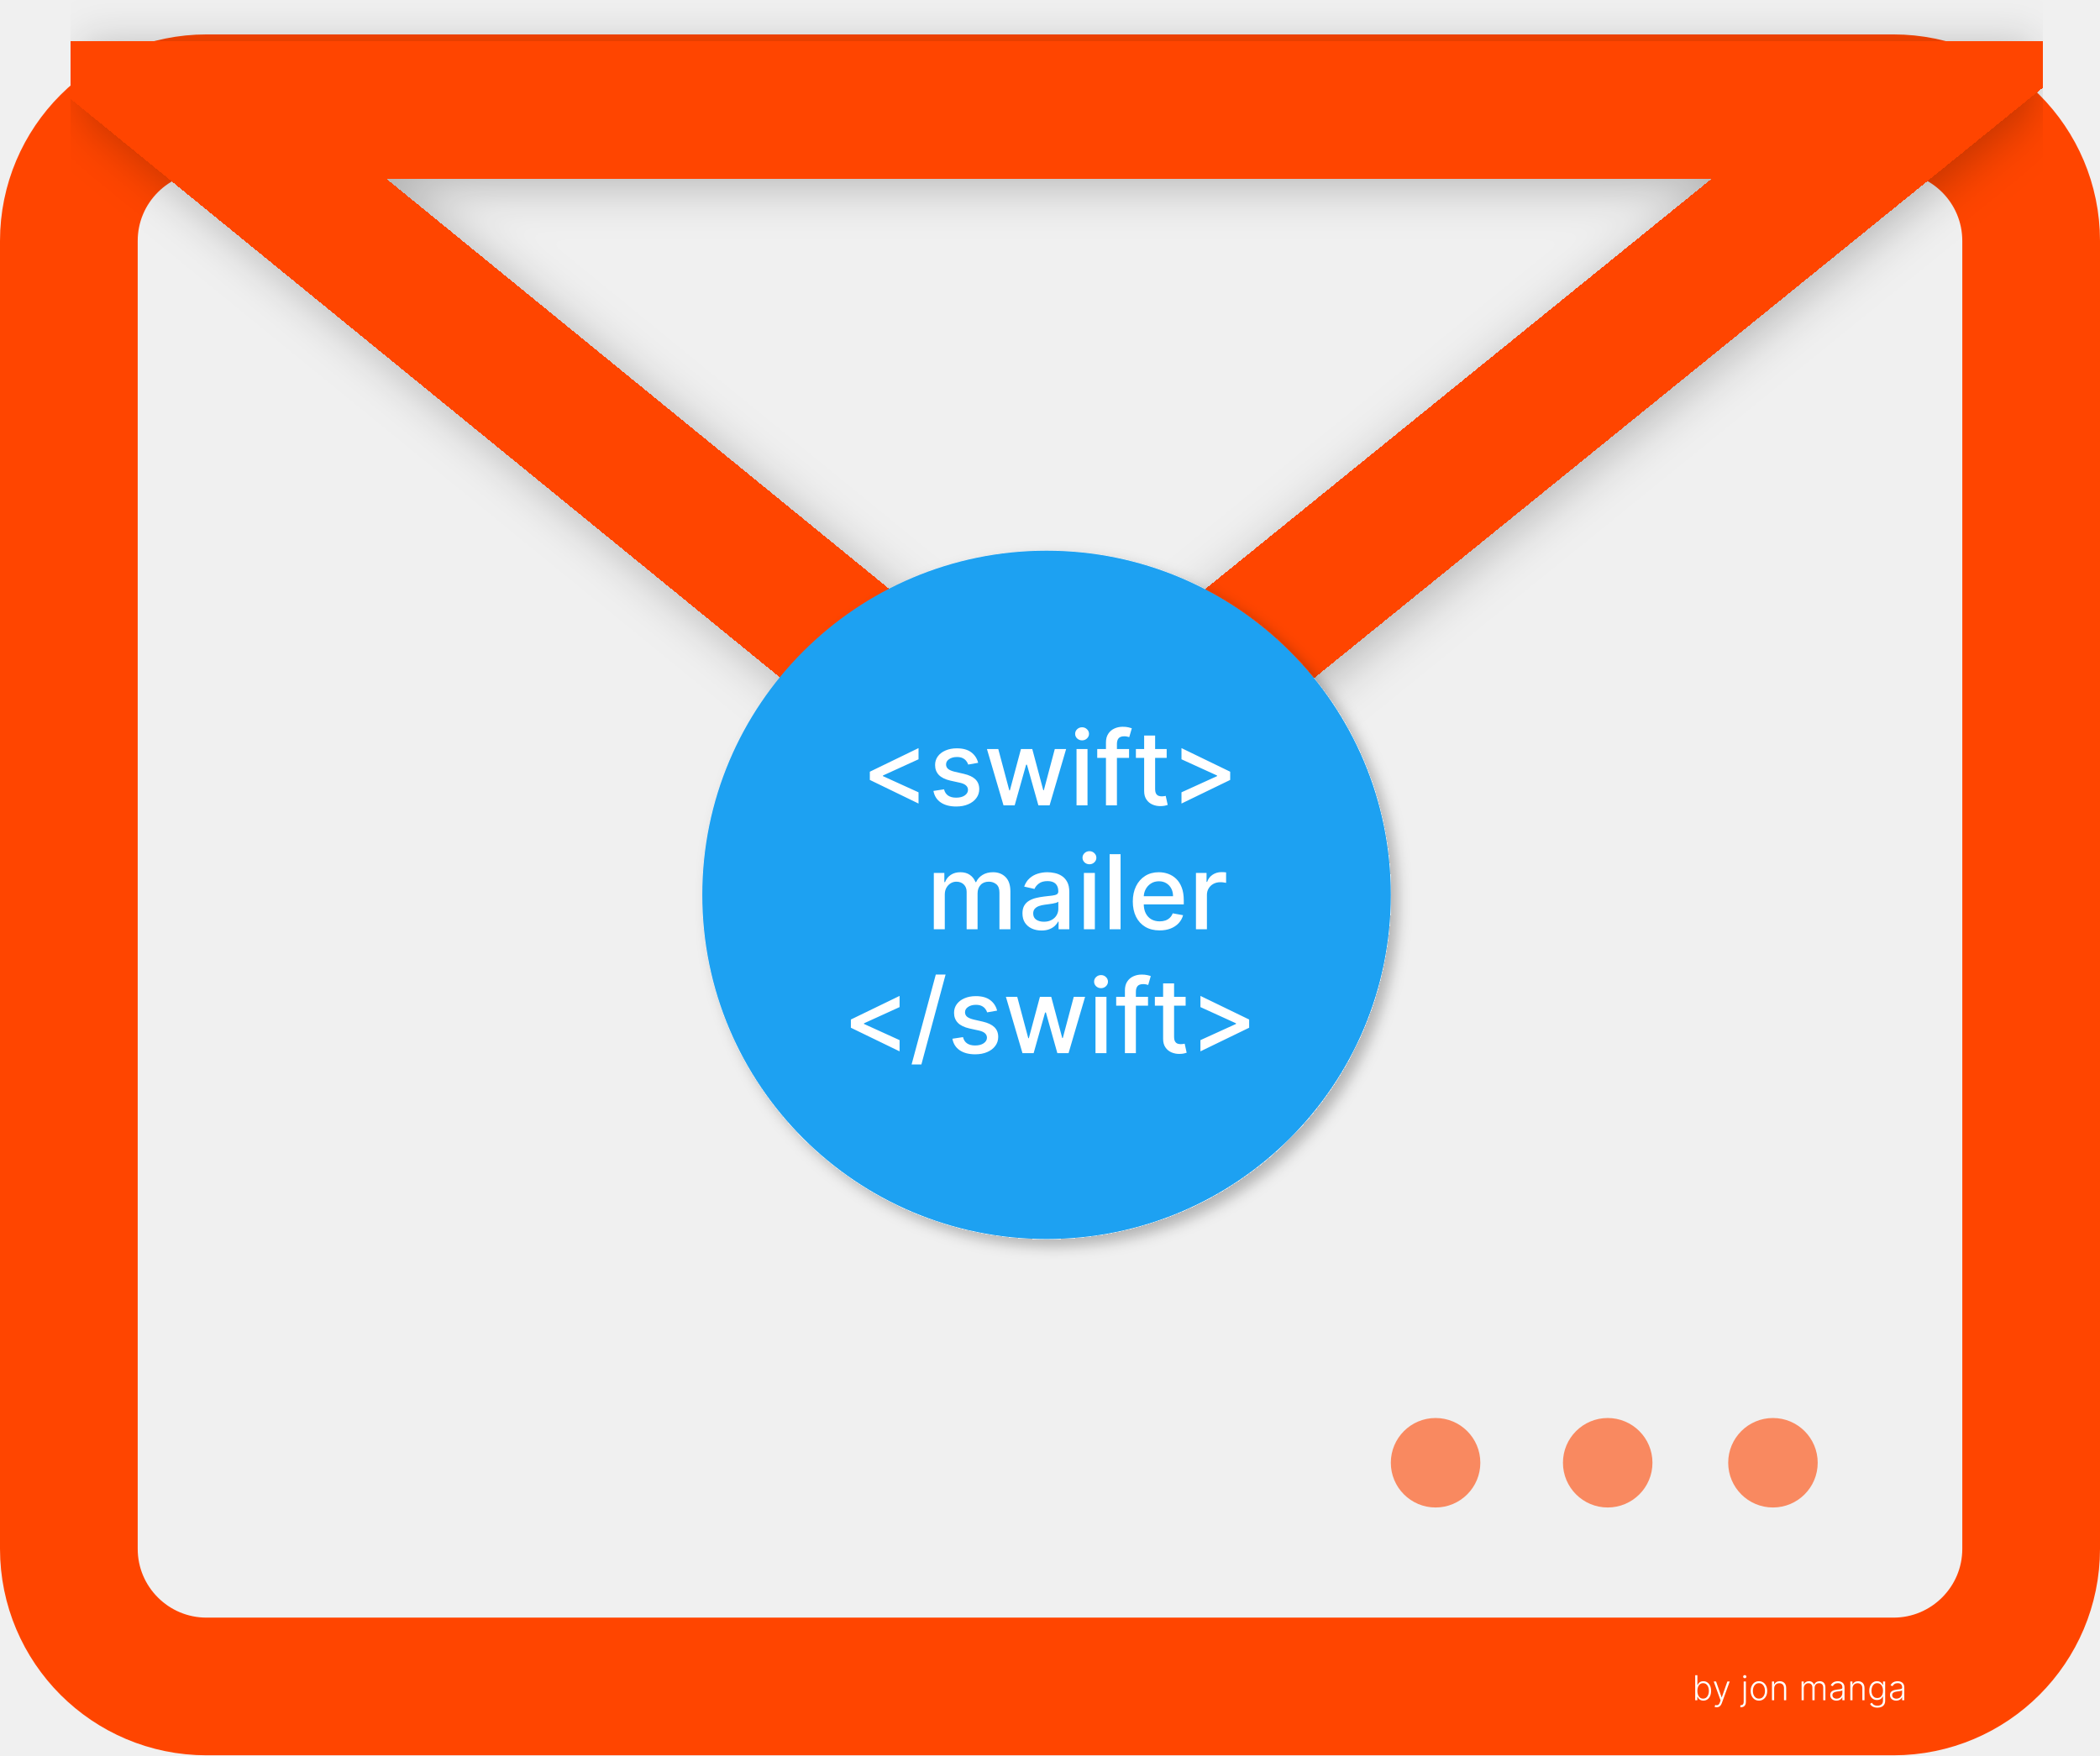
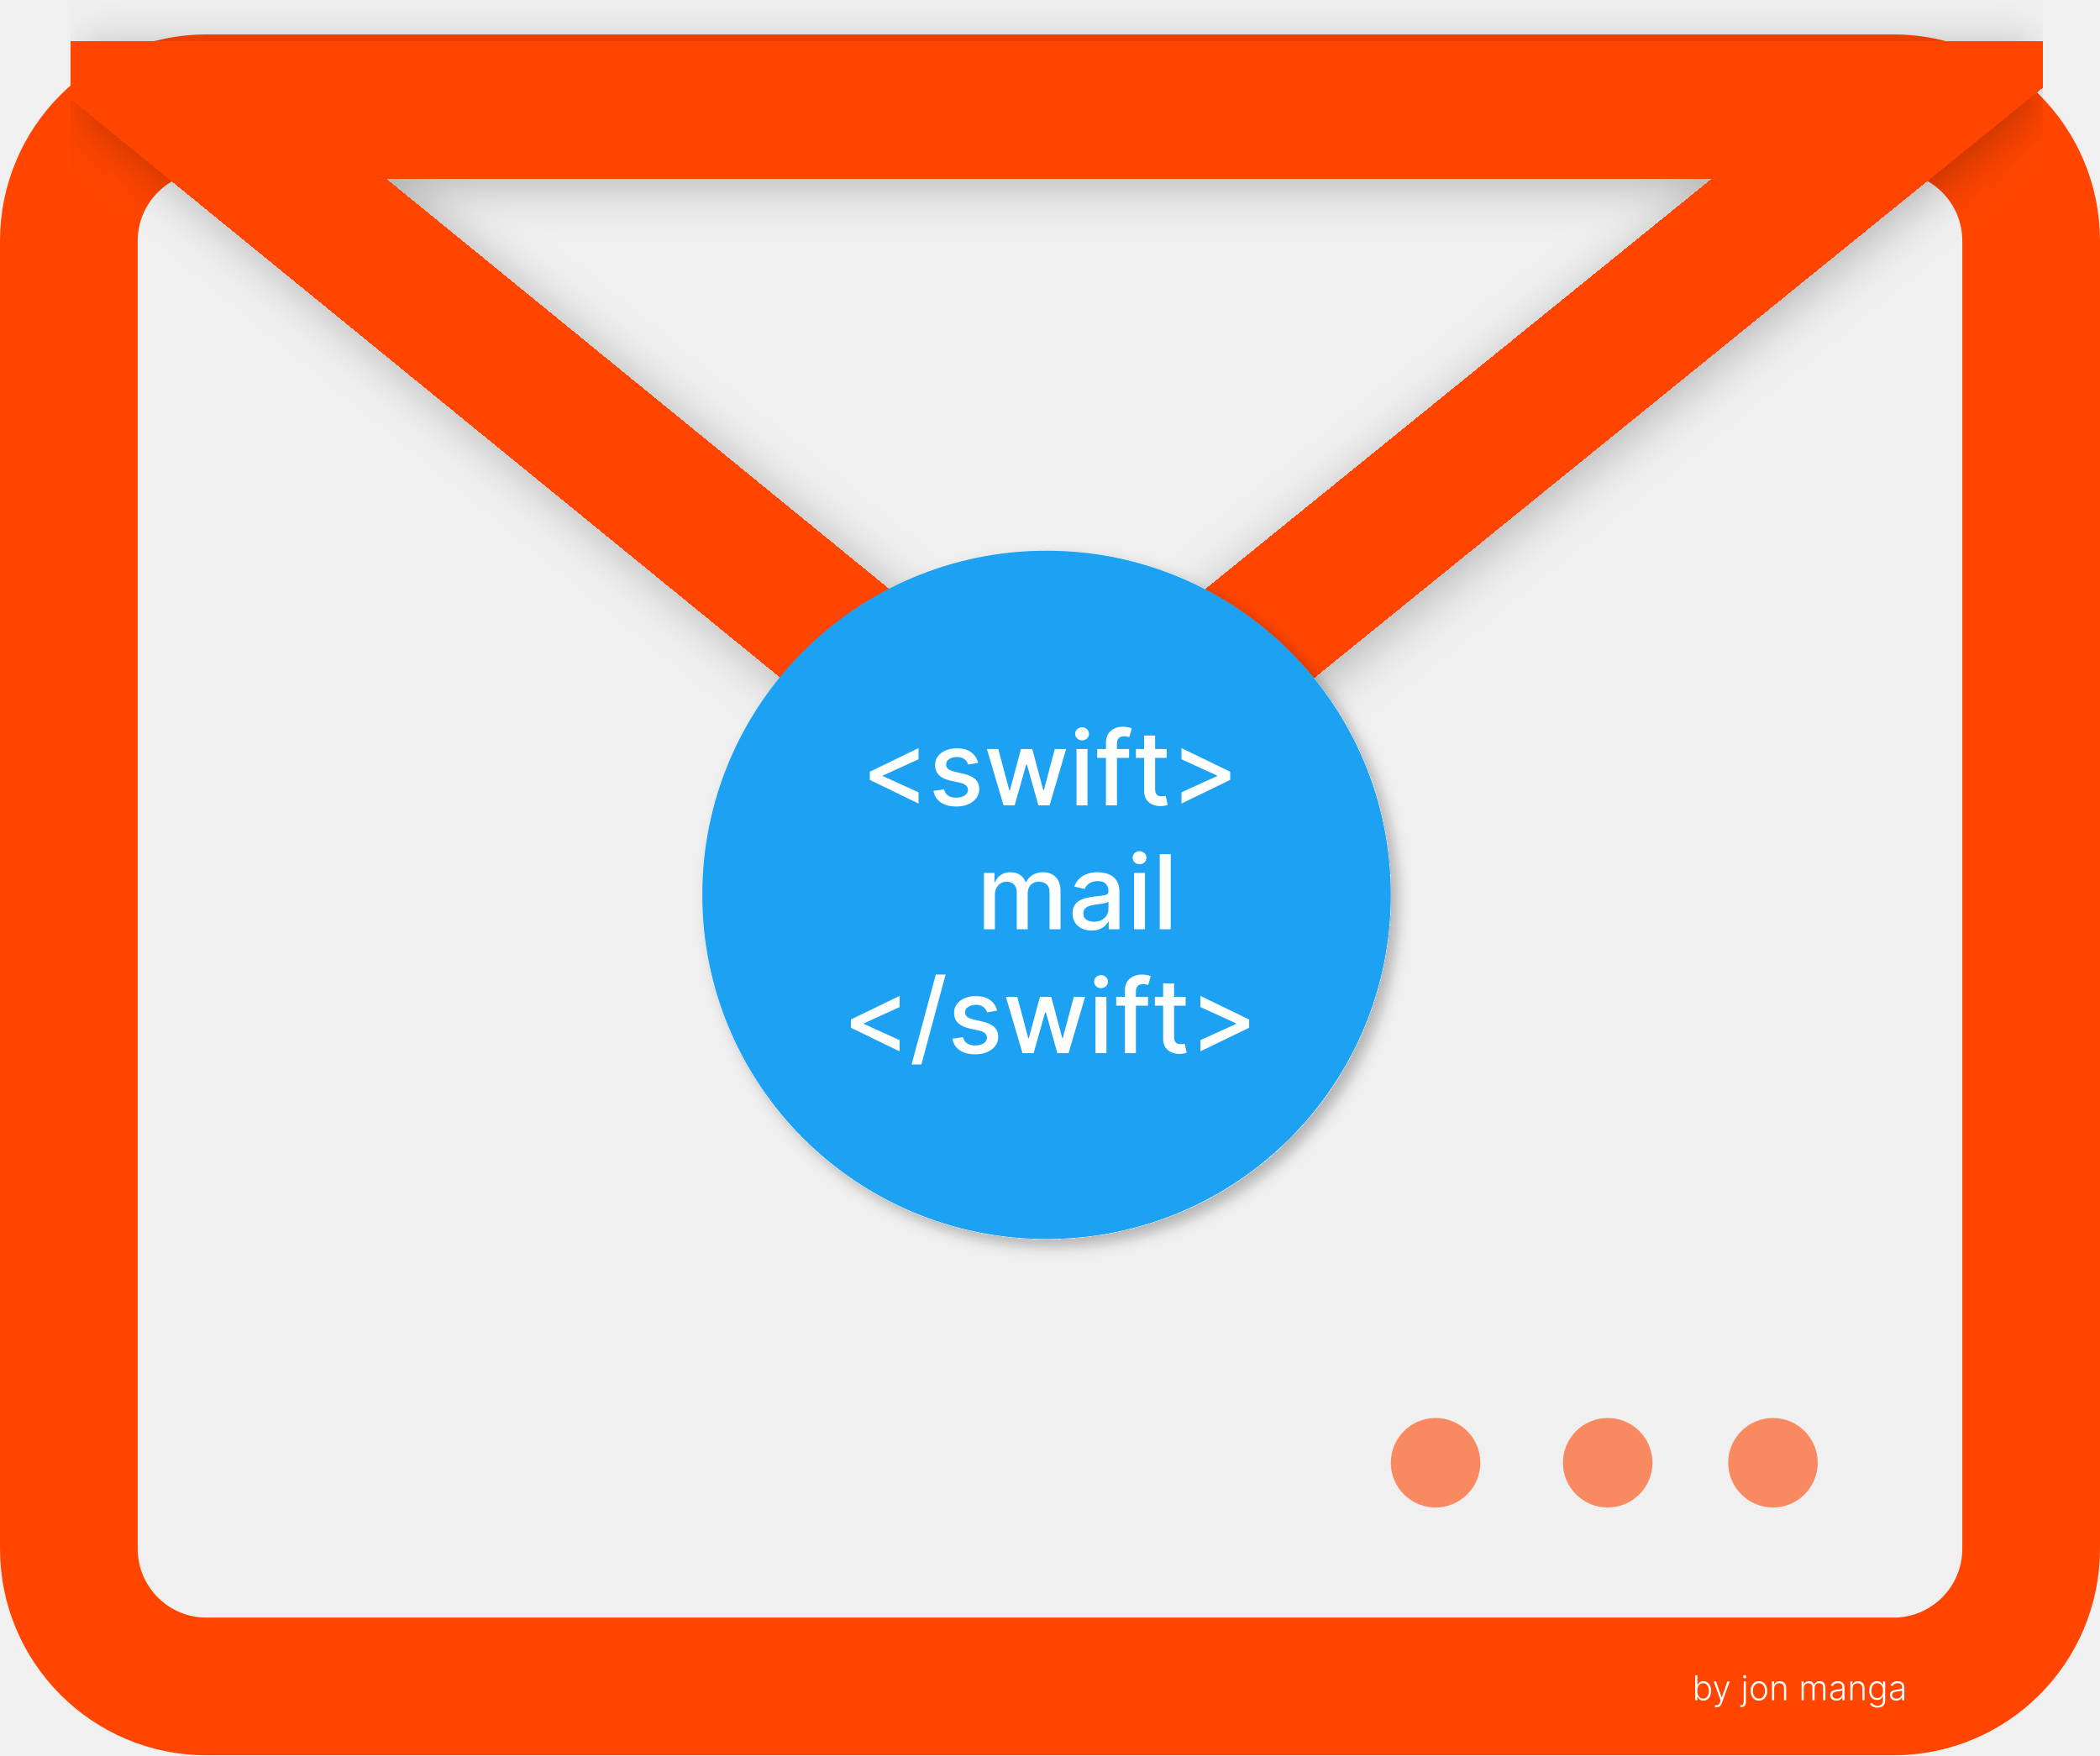
<svg xmlns="http://www.w3.org/2000/svg" width="305" height="255" viewBox="0 0 305 255" fill="none">
  <rect x="10" y="15" width="285" height="230" rx="20" stroke="#FF4500" stroke-width="20" />
  <path d="M246.209 247V243.364H246.526V244.793H246.555C246.59 244.711 246.641 244.627 246.707 244.541C246.775 244.454 246.863 244.382 246.972 244.324C247.082 244.265 247.221 244.235 247.388 244.235C247.611 244.235 247.808 244.295 247.977 244.413C248.146 244.53 248.278 244.695 248.373 244.907C248.468 245.117 248.515 245.363 248.515 245.643C248.515 245.925 248.468 246.172 248.373 246.384C248.279 246.596 248.148 246.761 247.979 246.879C247.811 246.998 247.615 247.057 247.393 247.057C247.227 247.057 247.089 247.027 246.977 246.968C246.867 246.909 246.778 246.836 246.711 246.75C246.644 246.662 246.591 246.577 246.555 246.494H246.516V247H246.209ZM246.521 245.638C246.521 245.858 246.554 246.054 246.619 246.224C246.685 246.393 246.78 246.527 246.903 246.624C247.027 246.719 247.177 246.767 247.354 246.767C247.535 246.767 247.688 246.718 247.814 246.618C247.939 246.518 248.034 246.382 248.1 246.212C248.165 246.041 248.197 245.85 248.197 245.638C248.197 245.429 248.165 245.24 248.1 245.072C248.036 244.904 247.941 244.77 247.815 244.672C247.69 244.573 247.536 244.523 247.354 244.523C247.176 244.523 247.025 244.571 246.901 244.667C246.778 244.762 246.684 244.893 246.619 245.061C246.554 245.228 246.521 245.42 246.521 245.638ZM249.332 248.023C249.269 248.023 249.21 248.017 249.156 248.005C249.102 247.993 249.058 247.98 249.026 247.966L249.112 247.687C249.219 247.72 249.315 247.732 249.399 247.723C249.483 247.714 249.558 247.676 249.623 247.609C249.688 247.543 249.746 247.441 249.797 247.304L249.896 247.027L248.893 244.273H249.236L250.046 246.583H250.07L250.88 244.273H251.223L250.069 247.431C250.02 247.563 249.96 247.672 249.889 247.76C249.818 247.849 249.736 247.914 249.642 247.957C249.55 248.001 249.447 248.023 249.332 248.023ZM253.251 244.273H253.569V247.265C253.569 247.42 253.54 247.553 253.482 247.666C253.425 247.779 253.342 247.867 253.233 247.929C253.124 247.991 252.993 248.023 252.839 248.023C252.827 248.023 252.815 248.023 252.803 248.023C252.792 248.023 252.779 248.022 252.764 248.021L252.768 247.724C252.78 247.724 252.791 247.724 252.802 247.724C252.812 247.724 252.824 247.724 252.835 247.724C252.966 247.724 253.067 247.684 253.141 247.604C253.214 247.523 253.251 247.41 253.251 247.265V244.273ZM253.407 243.804C253.343 243.804 253.288 243.782 253.24 243.738C253.194 243.693 253.171 243.639 253.171 243.577C253.171 243.514 253.194 243.461 253.24 243.417C253.288 243.372 253.343 243.349 253.407 243.349C253.472 243.349 253.528 243.372 253.574 243.417C253.621 243.461 253.645 243.514 253.645 243.577C253.645 243.639 253.621 243.693 253.574 243.738C253.528 243.782 253.472 243.804 253.407 243.804ZM255.465 247.057C255.229 247.057 255.021 246.997 254.84 246.877C254.66 246.758 254.519 246.593 254.417 246.382C254.315 246.17 254.264 245.926 254.264 245.649C254.264 245.369 254.315 245.124 254.417 244.912C254.519 244.699 254.66 244.533 254.84 244.415C255.021 244.295 255.229 244.235 255.465 244.235C255.7 244.235 255.908 244.295 256.088 244.415C256.268 244.534 256.409 244.7 256.51 244.912C256.613 245.124 256.665 245.369 256.665 245.649C256.665 245.926 256.614 246.17 256.512 246.382C256.41 246.593 256.269 246.758 256.088 246.877C255.908 246.997 255.7 247.057 255.465 247.057ZM255.465 246.767C255.654 246.767 255.814 246.717 255.946 246.615C256.077 246.513 256.177 246.377 256.244 246.208C256.313 246.039 256.347 245.852 256.347 245.649C256.347 245.445 256.313 245.258 256.244 245.088C256.177 244.917 256.077 244.781 255.946 244.678C255.814 244.575 255.654 244.523 255.465 244.523C255.276 244.523 255.116 244.575 254.983 244.678C254.852 244.781 254.752 244.917 254.683 245.088C254.616 245.258 254.582 245.445 254.582 245.649C254.582 245.852 254.616 246.039 254.683 246.208C254.752 246.377 254.852 246.513 254.983 246.615C255.115 246.717 255.275 246.767 255.465 246.767ZM257.675 245.295V247H257.359V244.273H257.666V244.701H257.694C257.758 244.561 257.858 244.449 257.993 244.365C258.129 244.28 258.297 244.237 258.497 244.237C258.68 244.237 258.841 244.276 258.98 244.353C259.119 244.428 259.228 244.54 259.305 244.688C259.383 244.836 259.422 245.018 259.422 245.233V247H259.106V245.253C259.106 245.029 259.043 244.852 258.918 244.722C258.793 244.592 258.626 244.527 258.417 244.527C258.274 244.527 258.146 244.557 258.035 244.619C257.924 244.681 257.836 244.769 257.771 244.885C257.707 245 257.675 245.137 257.675 245.295ZM261.66 247V244.273H261.968V244.692H261.996C262.05 244.551 262.141 244.44 262.268 244.36C262.396 244.278 262.549 244.237 262.728 244.237C262.916 244.237 263.07 244.282 263.191 244.37C263.313 244.458 263.404 244.579 263.464 244.733H263.487C263.549 244.581 263.649 244.461 263.788 244.372C263.927 244.282 264.097 244.237 264.295 244.237C264.549 244.237 264.749 244.317 264.896 244.477C265.042 244.636 265.116 244.868 265.116 245.173V247H264.8V245.173C264.8 244.958 264.745 244.796 264.634 244.688C264.524 244.58 264.379 244.527 264.199 244.527C263.991 244.527 263.831 244.591 263.718 244.718C263.606 244.846 263.55 245.008 263.55 245.205V247H263.226V245.145C263.226 244.96 263.175 244.811 263.072 244.697C262.969 244.583 262.824 244.527 262.637 244.527C262.512 244.527 262.398 244.557 262.298 244.619C262.198 244.681 262.12 244.766 262.062 244.876C262.005 244.985 261.976 245.111 261.976 245.253V247H261.66ZM266.714 247.062C266.55 247.062 266.399 247.03 266.263 246.966C266.127 246.901 266.019 246.808 265.938 246.686C265.858 246.563 265.817 246.413 265.817 246.238C265.817 246.103 265.843 245.99 265.894 245.897C265.945 245.805 266.017 245.729 266.11 245.67C266.204 245.611 266.315 245.564 266.442 245.53C266.57 245.496 266.711 245.469 266.865 245.45C267.018 245.431 267.147 245.414 267.252 245.4C267.359 245.386 267.44 245.364 267.495 245.333C267.551 245.302 267.579 245.252 267.579 245.184V245.12C267.579 244.934 267.523 244.788 267.412 244.681C267.302 244.573 267.143 244.52 266.936 244.52C266.74 244.52 266.579 244.563 266.455 244.649C266.332 244.736 266.245 244.837 266.196 244.955L265.896 244.846C265.957 244.697 266.042 244.578 266.151 244.489C266.26 244.399 266.382 244.335 266.517 244.296C266.652 244.256 266.789 244.235 266.927 244.235C267.031 244.235 267.14 244.249 267.252 244.276C267.366 244.304 267.471 244.351 267.568 244.418C267.665 244.485 267.744 244.578 267.804 244.697C267.865 244.815 267.895 244.966 267.895 245.148V247H267.579V246.569H267.559C267.521 246.649 267.465 246.727 267.391 246.803C267.316 246.879 267.223 246.941 267.11 246.989C266.998 247.038 266.866 247.062 266.714 247.062ZM266.757 246.773C266.925 246.773 267.07 246.735 267.194 246.661C267.317 246.586 267.411 246.487 267.478 246.364C267.545 246.24 267.579 246.103 267.579 245.954V245.56C267.555 245.583 267.516 245.603 267.46 245.62C267.405 245.638 267.342 245.654 267.27 245.668C267.199 245.681 267.128 245.693 267.057 245.702C266.986 245.712 266.922 245.72 266.865 245.727C266.711 245.746 266.58 245.775 266.471 245.816C266.362 245.856 266.279 245.912 266.221 245.983C266.163 246.052 266.134 246.142 266.134 246.252C266.134 246.418 266.193 246.547 266.311 246.638C266.429 246.728 266.578 246.773 266.757 246.773ZM269.052 245.295V247H268.736V244.273H269.043V244.701H269.071C269.135 244.561 269.235 244.449 269.369 244.365C269.506 244.28 269.674 244.237 269.874 244.237C270.057 244.237 270.218 244.276 270.357 244.353C270.496 244.428 270.605 244.54 270.682 244.688C270.76 244.836 270.799 245.018 270.799 245.233V247H270.483V245.253C270.483 245.029 270.42 244.852 270.295 244.722C270.17 244.592 270.003 244.527 269.794 244.527C269.651 244.527 269.523 244.557 269.412 244.619C269.301 244.681 269.213 244.769 269.148 244.885C269.084 245 269.052 245.137 269.052 245.295ZM272.672 248.08C272.486 248.08 272.323 248.055 272.183 248.007C272.044 247.959 271.926 247.894 271.83 247.811C271.734 247.729 271.66 247.636 271.606 247.533L271.866 247.362C271.905 247.431 271.957 247.498 272.022 247.565C272.088 247.631 272.174 247.686 272.279 247.73C272.386 247.774 272.517 247.795 272.672 247.795C272.913 247.795 273.108 247.735 273.256 247.614C273.405 247.494 273.479 247.306 273.479 247.051V246.437H273.451C273.414 246.52 273.362 246.603 273.293 246.686C273.224 246.767 273.134 246.835 273.023 246.89C272.913 246.944 272.776 246.972 272.613 246.972C272.395 246.972 272.202 246.918 272.032 246.81C271.864 246.702 271.732 246.548 271.635 246.348C271.539 246.147 271.491 245.907 271.491 245.629C271.491 245.353 271.538 245.111 271.631 244.901C271.726 244.692 271.858 244.528 272.027 244.411C272.196 244.294 272.393 244.235 272.618 244.235C272.785 244.235 272.924 244.265 273.034 244.324C273.144 244.382 273.232 244.454 273.298 244.541C273.366 244.627 273.419 244.711 273.456 244.793H273.488V244.273H273.797V247.071C273.797 247.302 273.748 247.492 273.65 247.641C273.552 247.79 273.418 247.9 273.249 247.971C273.079 248.043 272.887 248.08 272.672 248.08ZM272.65 246.682C272.825 246.682 272.975 246.64 273.1 246.556C273.224 246.471 273.319 246.349 273.385 246.19C273.452 246.032 273.485 245.843 273.485 245.624C273.485 245.411 273.452 245.222 273.387 245.058C273.322 244.892 273.227 244.762 273.103 244.667C272.98 244.571 272.829 244.523 272.65 244.523C272.468 244.523 272.314 244.572 272.189 244.67C272.063 244.769 271.968 244.901 271.905 245.068C271.841 245.234 271.809 245.419 271.809 245.624C271.809 245.832 271.841 246.016 271.906 246.176C271.971 246.335 272.067 246.459 272.192 246.549C272.318 246.638 272.47 246.682 272.65 246.682ZM275.396 247.062C275.231 247.062 275.081 247.03 274.945 246.966C274.809 246.901 274.7 246.808 274.62 246.686C274.539 246.563 274.499 246.413 274.499 246.238C274.499 246.103 274.525 245.99 274.575 245.897C274.626 245.805 274.699 245.729 274.792 245.67C274.886 245.611 274.996 245.564 275.124 245.53C275.252 245.496 275.393 245.469 275.547 245.45C275.699 245.431 275.828 245.414 275.934 245.4C276.04 245.386 276.121 245.364 276.177 245.333C276.233 245.302 276.26 245.252 276.26 245.184V245.12C276.26 244.934 276.205 244.788 276.094 244.681C275.983 244.573 275.825 244.52 275.618 244.52C275.421 244.52 275.261 244.563 275.137 244.649C275.013 244.736 274.927 244.837 274.877 244.955L274.577 244.846C274.639 244.697 274.724 244.578 274.833 244.489C274.942 244.399 275.064 244.335 275.199 244.296C275.334 244.256 275.47 244.235 275.609 244.235C275.713 244.235 275.821 244.249 275.934 244.276C276.047 244.304 276.153 244.351 276.25 244.418C276.347 244.485 276.426 244.578 276.486 244.697C276.546 244.815 276.577 244.966 276.577 245.148V247H276.26V246.569H276.241C276.203 246.649 276.147 246.727 276.072 246.803C275.998 246.879 275.904 246.941 275.792 246.989C275.679 247.038 275.547 247.062 275.396 247.062ZM275.438 246.773C275.606 246.773 275.752 246.735 275.875 246.661C275.998 246.586 276.093 246.487 276.159 246.364C276.227 246.24 276.26 246.103 276.26 245.954V245.56C276.237 245.583 276.197 245.603 276.142 245.62C276.087 245.638 276.024 245.654 275.952 245.668C275.881 245.681 275.809 245.693 275.738 245.702C275.667 245.712 275.604 245.72 275.547 245.727C275.393 245.746 275.261 245.775 275.153 245.816C275.044 245.856 274.96 245.912 274.902 245.983C274.844 246.052 274.815 246.142 274.815 246.252C274.815 246.418 274.874 246.547 274.993 246.638C275.111 246.728 275.26 246.773 275.438 246.773Z" fill="white" />
  <g filter="url(#filter0_d_1_23)">
    <path d="M276.779 16L152.021 117.111L28.078 16H276.779ZM151.389 117.623C151.39 117.622 151.391 117.622 151.392 117.621L151.389 117.623Z" stroke="#FF4500" stroke-width="20" shape-rendering="crispEdges" />
  </g>
  <g filter="url(#filter1_d_1_23)">
    <circle cx="152" cy="130" r="50" fill="#1DA1F2" />
  </g>
-   <path d="M126.333 113.303V112.11L133.406 108.68V110.304L128.186 112.685L128.234 112.589V112.819L128.186 112.728L133.406 115.104V116.734L126.333 113.303ZM142.065 110.816L140.621 111.071C140.561 110.887 140.465 110.711 140.334 110.544C140.206 110.377 140.032 110.24 139.812 110.134C139.592 110.027 139.316 109.974 138.986 109.974C138.535 109.974 138.159 110.075 137.857 110.278C137.555 110.477 137.404 110.734 137.404 111.05C137.404 111.324 137.505 111.544 137.708 111.711C137.91 111.877 138.237 112.014 138.688 112.121L139.988 112.419C140.74 112.593 141.301 112.861 141.671 113.223C142.04 113.586 142.225 114.056 142.225 114.635C142.225 115.125 142.083 115.562 141.799 115.945C141.518 116.325 141.126 116.624 140.621 116.84C140.121 117.057 139.54 117.165 138.88 117.165C137.963 117.165 137.216 116.97 136.637 116.579C136.058 116.185 135.703 115.626 135.572 114.901L137.111 114.667C137.207 115.068 137.404 115.372 137.702 115.578C138.001 115.78 138.39 115.881 138.869 115.881C139.391 115.881 139.808 115.773 140.121 115.556C140.433 115.336 140.589 115.068 140.589 114.752C140.589 114.496 140.494 114.282 140.302 114.108C140.114 113.934 139.824 113.802 139.434 113.713L138.049 113.41C137.285 113.236 136.721 112.959 136.355 112.579C135.993 112.199 135.811 111.718 135.811 111.135C135.811 110.652 135.946 110.23 136.216 109.868C136.486 109.505 136.859 109.223 137.335 109.021C137.811 108.815 138.356 108.712 138.97 108.712C139.854 108.712 140.55 108.903 141.058 109.287C141.566 109.667 141.902 110.176 142.065 110.816ZM145.75 117L143.342 108.818H144.988L146.591 114.827H146.671L148.28 108.818H149.926L151.524 114.8H151.604L153.196 108.818H154.842L152.44 117H150.815L149.153 111.093H149.031L147.369 117H145.75ZM156.354 117V108.818H157.947V117H156.354ZM157.158 107.556C156.881 107.556 156.643 107.463 156.444 107.279C156.249 107.091 156.151 106.867 156.151 106.608C156.151 106.345 156.249 106.121 156.444 105.936C156.643 105.748 156.881 105.654 157.158 105.654C157.435 105.654 157.671 105.748 157.867 105.936C158.066 106.121 158.165 106.345 158.165 106.608C158.165 106.867 158.066 107.091 157.867 107.279C157.671 107.463 157.435 107.556 157.158 107.556ZM163.983 108.818V110.097H159.359V108.818H163.983ZM160.627 117V107.87C160.627 107.359 160.739 106.934 160.963 106.597C161.187 106.256 161.483 106.002 161.852 105.835C162.222 105.665 162.623 105.58 163.056 105.58C163.376 105.58 163.649 105.606 163.877 105.659C164.104 105.709 164.272 105.755 164.383 105.798L164.01 107.087C163.935 107.066 163.839 107.041 163.722 107.012C163.605 106.98 163.463 106.964 163.296 106.964C162.909 106.964 162.632 107.06 162.465 107.252C162.302 107.444 162.22 107.721 162.22 108.083V117H160.627ZM169.446 108.818V110.097H164.976V108.818H169.446ZM166.175 106.858H167.768V114.598C167.768 114.907 167.814 115.139 167.906 115.295C167.998 115.448 168.117 115.553 168.263 115.61C168.412 115.663 168.574 115.69 168.748 115.69C168.876 115.69 168.987 115.681 169.083 115.663C169.179 115.645 169.254 115.631 169.307 115.62L169.595 116.936C169.502 116.972 169.371 117.007 169.201 117.043C169.03 117.082 168.817 117.103 168.561 117.107C168.142 117.114 167.752 117.039 167.389 116.883C167.027 116.727 166.734 116.485 166.511 116.158C166.287 115.832 166.175 115.422 166.175 114.928V106.858ZM178.67 113.303L171.596 116.734V115.104L176.816 112.728L176.763 112.819V112.589L176.816 112.685L171.596 110.304V108.68L178.67 112.11V113.303ZM135.626 135V126.818H137.155V128.15H137.256C137.427 127.699 137.706 127.347 138.093 127.095C138.48 126.839 138.943 126.712 139.483 126.712C140.03 126.712 140.488 126.839 140.857 127.095C141.23 127.351 141.505 127.702 141.683 128.15H141.768C141.963 127.713 142.274 127.365 142.7 127.106C143.126 126.843 143.634 126.712 144.224 126.712C144.966 126.712 145.571 126.944 146.04 127.409C146.512 127.875 146.748 128.576 146.748 129.513V135H145.156V129.663C145.156 129.109 145.005 128.707 144.703 128.459C144.401 128.21 144.041 128.086 143.622 128.086C143.103 128.086 142.7 128.246 142.413 128.565C142.125 128.881 141.981 129.288 141.981 129.785V135H140.394V129.561C140.394 129.118 140.255 128.761 139.978 128.491C139.701 128.221 139.341 128.086 138.897 128.086C138.595 128.086 138.316 128.166 138.061 128.326C137.809 128.482 137.604 128.7 137.448 128.981C137.295 129.261 137.219 129.586 137.219 129.956V135H135.626ZM151.264 135.181C150.746 135.181 150.277 135.085 149.858 134.893C149.439 134.698 149.107 134.416 148.862 134.047C148.62 133.677 148.5 133.224 148.5 132.688C148.5 132.227 148.588 131.847 148.766 131.548C148.944 131.25 149.183 131.014 149.485 130.84C149.787 130.666 150.124 130.534 150.497 130.446C150.87 130.357 151.25 130.289 151.637 130.243C152.127 130.186 152.525 130.14 152.83 130.105C153.136 130.066 153.358 130.004 153.496 129.918C153.635 129.833 153.704 129.695 153.704 129.503V129.466C153.704 129 153.572 128.64 153.31 128.384C153.05 128.129 152.663 128.001 152.148 128.001C151.612 128.001 151.19 128.12 150.881 128.358C150.575 128.592 150.364 128.853 150.247 129.141L148.75 128.8C148.928 128.303 149.187 127.901 149.528 127.596C149.872 127.287 150.268 127.063 150.716 126.925C151.163 126.783 151.634 126.712 152.127 126.712C152.454 126.712 152.8 126.751 153.166 126.829C153.535 126.903 153.88 127.042 154.199 127.244C154.522 127.447 154.787 127.736 154.993 128.113C155.199 128.485 155.302 128.97 155.302 129.567V135H153.746V133.881H153.683C153.58 134.087 153.425 134.29 153.219 134.489C153.013 134.687 152.749 134.853 152.425 134.984C152.102 135.115 151.715 135.181 151.264 135.181ZM151.61 133.903C152.051 133.903 152.427 133.816 152.74 133.642C153.056 133.468 153.295 133.24 153.459 132.96C153.626 132.676 153.709 132.372 153.709 132.049V130.994C153.652 131.051 153.542 131.104 153.379 131.154C153.219 131.2 153.036 131.241 152.83 131.277C152.624 131.309 152.424 131.339 152.228 131.367C152.033 131.392 151.87 131.413 151.738 131.431C151.429 131.47 151.147 131.536 150.891 131.628C150.639 131.721 150.437 131.854 150.284 132.028C150.135 132.198 150.06 132.425 150.06 132.71C150.06 133.104 150.206 133.402 150.497 133.604C150.788 133.803 151.159 133.903 151.61 133.903ZM157.423 135V126.818H159.016V135H157.423ZM158.228 125.556C157.951 125.556 157.713 125.463 157.514 125.279C157.318 125.091 157.221 124.867 157.221 124.608C157.221 124.345 157.318 124.121 157.514 123.936C157.713 123.748 157.951 123.654 158.228 123.654C158.505 123.654 158.741 123.748 158.936 123.936C159.135 124.121 159.234 124.345 159.234 124.608C159.234 124.867 159.135 125.091 158.936 125.279C158.741 125.463 158.505 125.556 158.228 125.556ZM162.751 124.091V135H161.159V124.091H162.751ZM168.42 135.165C167.614 135.165 166.92 134.993 166.337 134.648C165.759 134.3 165.311 133.812 164.995 133.184C164.683 132.551 164.526 131.811 164.526 130.962C164.526 130.124 164.683 129.386 164.995 128.746C165.311 128.107 165.752 127.608 166.316 127.25C166.884 126.891 167.548 126.712 168.308 126.712C168.77 126.712 169.217 126.788 169.651 126.941C170.084 127.093 170.473 127.333 170.817 127.66C171.162 127.987 171.433 128.411 171.632 128.933C171.831 129.451 171.93 130.082 171.93 130.824V131.388H165.427V130.195H170.37C170.37 129.776 170.285 129.405 170.114 129.082C169.944 128.755 169.704 128.498 169.395 128.31C169.09 128.121 168.731 128.027 168.319 128.027C167.872 128.027 167.481 128.137 167.147 128.358C166.817 128.574 166.561 128.858 166.38 129.21C166.203 129.558 166.114 129.936 166.114 130.344V131.277C166.114 131.824 166.21 132.289 166.401 132.672C166.597 133.056 166.868 133.349 167.216 133.551C167.564 133.75 167.971 133.849 168.436 133.849C168.738 133.849 169.013 133.807 169.262 133.722C169.51 133.633 169.725 133.501 169.906 133.327C170.087 133.153 170.226 132.939 170.322 132.683L171.829 132.955C171.709 133.398 171.492 133.787 171.179 134.121C170.87 134.451 170.482 134.709 170.013 134.893C169.548 135.075 169.017 135.165 168.42 135.165ZM173.698 135V126.818H175.237V128.118H175.322C175.471 127.678 175.734 127.331 176.111 127.079C176.491 126.824 176.92 126.696 177.4 126.696C177.499 126.696 177.616 126.699 177.751 126.706C177.89 126.713 177.998 126.722 178.076 126.733V128.256C178.012 128.239 177.899 128.219 177.735 128.198C177.572 128.173 177.409 128.161 177.245 128.161C176.869 128.161 176.533 128.24 176.238 128.4C175.947 128.556 175.716 128.775 175.546 129.055C175.376 129.332 175.29 129.648 175.29 130.004V135H173.698ZM123.579 149.303V148.11L130.653 144.68V146.304L125.432 148.685L125.48 148.589V148.819L125.432 148.728L130.653 151.104V152.734L123.579 149.303ZM137.335 141.58L133.819 154.641H132.397L135.913 141.58H137.335ZM144.819 146.816L143.375 147.071C143.315 146.887 143.219 146.711 143.088 146.544C142.96 146.377 142.786 146.24 142.566 146.134C142.346 146.027 142.07 145.974 141.74 145.974C141.289 145.974 140.913 146.075 140.611 146.278C140.309 146.477 140.158 146.734 140.158 147.05C140.158 147.324 140.259 147.544 140.462 147.711C140.664 147.877 140.991 148.014 141.442 148.121L142.741 148.419C143.494 148.593 144.055 148.861 144.425 149.223C144.794 149.586 144.979 150.056 144.979 150.635C144.979 151.125 144.837 151.562 144.553 151.945C144.272 152.325 143.88 152.624 143.375 152.84C142.875 153.057 142.294 153.165 141.634 153.165C140.717 153.165 139.97 152.97 139.391 152.579C138.812 152.185 138.457 151.626 138.326 150.901L139.865 150.667C139.961 151.068 140.158 151.372 140.456 151.578C140.755 151.78 141.143 151.881 141.623 151.881C142.145 151.881 142.562 151.773 142.875 151.556C143.187 151.336 143.343 151.068 143.343 150.752C143.343 150.496 143.248 150.282 143.056 150.108C142.868 149.934 142.578 149.802 142.188 149.713L140.803 149.41C140.039 149.236 139.474 148.959 139.109 148.579C138.746 148.199 138.565 147.718 138.565 147.135C138.565 146.652 138.7 146.23 138.97 145.868C139.24 145.505 139.613 145.223 140.089 145.021C140.565 144.815 141.11 144.712 141.724 144.712C142.608 144.712 143.304 144.903 143.812 145.287C144.32 145.667 144.656 146.176 144.819 146.816ZM148.504 153L146.096 144.818H147.742L149.345 150.827H149.425L151.034 144.818H152.68L154.278 150.8H154.358L155.95 144.818H157.596L155.194 153H153.569L151.907 147.093H151.785L150.123 153H148.504ZM159.108 153V144.818H160.7V153H159.108ZM159.912 143.556C159.635 143.556 159.397 143.463 159.198 143.279C159.003 143.091 158.905 142.867 158.905 142.608C158.905 142.345 159.003 142.121 159.198 141.936C159.397 141.748 159.635 141.654 159.912 141.654C160.189 141.654 160.425 141.748 160.621 141.936C160.819 142.121 160.919 142.345 160.919 142.608C160.919 142.867 160.819 143.091 160.621 143.279C160.425 143.463 160.189 143.556 159.912 143.556ZM166.737 144.818V146.097H162.113V144.818H166.737ZM163.381 153V143.87C163.381 143.359 163.493 142.934 163.717 142.597C163.94 142.256 164.237 142.002 164.606 141.835C164.976 141.665 165.377 141.58 165.81 141.58C166.13 141.58 166.403 141.606 166.63 141.659C166.858 141.709 167.026 141.755 167.136 141.798L166.764 143.087C166.689 143.066 166.593 143.041 166.476 143.012C166.359 142.98 166.217 142.964 166.05 142.964C165.663 142.964 165.386 143.06 165.219 143.252C165.055 143.444 164.974 143.721 164.974 144.083V153H163.381ZM172.199 144.818V146.097H167.73V144.818H172.199ZM168.929 142.858H170.522V150.598C170.522 150.907 170.568 151.139 170.66 151.295C170.752 151.448 170.871 151.553 171.017 151.61C171.166 151.663 171.328 151.69 171.502 151.69C171.63 151.69 171.741 151.681 171.837 151.663C171.933 151.645 172.008 151.631 172.061 151.62L172.349 152.936C172.256 152.972 172.125 153.007 171.954 153.043C171.784 153.082 171.571 153.103 171.315 153.107C170.896 153.114 170.506 153.039 170.143 152.883C169.781 152.727 169.488 152.485 169.264 152.158C169.041 151.832 168.929 151.422 168.929 150.928V142.858ZM181.424 149.303L174.35 152.734V151.104L179.57 148.728L179.517 148.819V148.589L179.57 148.685L174.35 146.304V144.68L181.424 148.11V149.303Z" fill="white" />
+   <path d="M126.333 113.303V112.11L133.406 108.68V110.304L128.186 112.685L128.234 112.589V112.819L128.186 112.728L133.406 115.104V116.734L126.333 113.303ZM142.065 110.816L140.621 111.071C140.561 110.887 140.465 110.711 140.334 110.544C140.206 110.377 140.032 110.24 139.812 110.134C139.592 110.027 139.316 109.974 138.986 109.974C138.535 109.974 138.159 110.075 137.857 110.278C137.555 110.477 137.404 110.734 137.404 111.05C137.404 111.324 137.505 111.544 137.708 111.711C137.91 111.877 138.237 112.014 138.688 112.121L139.988 112.419C140.74 112.593 141.301 112.861 141.671 113.223C142.04 113.586 142.225 114.056 142.225 114.635C142.225 115.125 142.083 115.562 141.799 115.945C141.518 116.325 141.126 116.624 140.621 116.84C140.121 117.057 139.54 117.165 138.88 117.165C137.963 117.165 137.216 116.97 136.637 116.579C136.058 116.185 135.703 115.626 135.572 114.901L137.111 114.667C137.207 115.068 137.404 115.372 137.702 115.578C138.001 115.78 138.39 115.881 138.869 115.881C139.391 115.881 139.808 115.773 140.121 115.556C140.433 115.336 140.589 115.068 140.589 114.752C140.589 114.496 140.494 114.282 140.302 114.108C140.114 113.934 139.824 113.802 139.434 113.713L138.049 113.41C137.285 113.236 136.721 112.959 136.355 112.579C135.993 112.199 135.811 111.718 135.811 111.135C135.811 110.652 135.946 110.23 136.216 109.868C136.486 109.505 136.859 109.223 137.335 109.021C137.811 108.815 138.356 108.712 138.97 108.712C139.854 108.712 140.55 108.903 141.058 109.287C141.566 109.667 141.902 110.176 142.065 110.816ZM145.75 117L143.342 108.818H144.988L146.591 114.827H146.671L148.28 108.818H149.926L151.524 114.8H151.604L153.196 108.818H154.842L152.44 117H150.815L149.153 111.093H149.031L147.369 117H145.75ZM156.354 117V108.818H157.947V117H156.354ZM157.158 107.556C156.881 107.556 156.643 107.463 156.444 107.279C156.249 107.091 156.151 106.867 156.151 106.608C156.151 106.345 156.249 106.121 156.444 105.936C156.643 105.748 156.881 105.654 157.158 105.654C157.435 105.654 157.671 105.748 157.867 105.936C158.066 106.121 158.165 106.345 158.165 106.608C158.165 106.867 158.066 107.091 157.867 107.279C157.671 107.463 157.435 107.556 157.158 107.556ZM163.983 108.818V110.097H159.359V108.818H163.983ZM160.627 117V107.87C160.627 107.359 160.739 106.934 160.963 106.597C161.187 106.256 161.483 106.002 161.852 105.835C162.222 105.665 162.623 105.58 163.056 105.58C163.376 105.58 163.649 105.606 163.877 105.659C164.104 105.709 164.272 105.755 164.383 105.798L164.01 107.087C163.935 107.066 163.839 107.041 163.722 107.012C163.605 106.98 163.463 106.964 163.296 106.964C162.909 106.964 162.632 107.06 162.465 107.252C162.302 107.444 162.22 107.721 162.22 108.083V117H160.627ZM169.446 108.818V110.097H164.976V108.818H169.446ZM166.175 106.858H167.768V114.598C167.768 114.907 167.814 115.139 167.906 115.295C167.998 115.448 168.117 115.553 168.263 115.61C168.412 115.663 168.574 115.69 168.748 115.69C168.876 115.69 168.987 115.681 169.083 115.663C169.179 115.645 169.254 115.631 169.307 115.62L169.595 116.936C169.502 116.972 169.371 117.007 169.201 117.043C169.03 117.082 168.817 117.103 168.561 117.107C168.142 117.114 167.752 117.039 167.389 116.883C167.027 116.727 166.734 116.485 166.511 116.158C166.287 115.832 166.175 115.422 166.175 114.928V106.858ZM178.67 113.303L171.596 116.734V115.104L176.816 112.728L176.763 112.819V112.589L176.816 112.685L171.596 110.304V108.68L178.67 112.11V113.303ZM142.907 135V126.818H144.435V128.15H144.537C144.707 127.699 144.986 127.347 145.373 127.095C145.76 126.839 146.223 126.712 146.763 126.712C147.31 126.712 147.768 126.839 148.137 127.095C148.51 127.351 148.786 127.702 148.963 128.15H149.048C149.244 127.713 149.554 127.365 149.98 127.106C150.407 126.843 150.914 126.712 151.504 126.712C152.246 126.712 152.852 126.944 153.32 127.409C153.793 127.875 154.029 128.576 154.029 129.513V135H152.436V129.663C152.436 129.109 152.285 128.707 151.983 128.459C151.681 128.21 151.321 128.086 150.902 128.086C150.384 128.086 149.98 128.246 149.693 128.565C149.405 128.881 149.261 129.288 149.261 129.785V135H147.674V129.561C147.674 129.118 147.536 128.761 147.259 128.491C146.982 128.221 146.621 128.086 146.177 128.086C145.875 128.086 145.597 128.166 145.341 128.326C145.089 128.482 144.885 128.7 144.728 128.981C144.576 129.261 144.499 129.586 144.499 129.956V135H142.907ZM158.544 135.181C158.026 135.181 157.557 135.085 157.138 134.893C156.719 134.698 156.387 134.416 156.142 134.047C155.901 133.677 155.78 133.224 155.78 132.688C155.78 132.227 155.869 131.847 156.046 131.548C156.224 131.25 156.464 131.014 156.765 130.84C157.067 130.666 157.405 130.534 157.777 130.446C158.15 130.357 158.53 130.289 158.917 130.243C159.407 130.186 159.805 130.14 160.111 130.105C160.416 130.066 160.638 130.004 160.776 129.918C160.915 129.833 160.984 129.695 160.984 129.503V129.466C160.984 129 160.853 128.64 160.59 128.384C160.331 128.129 159.944 128.001 159.429 128.001C158.892 128.001 158.47 128.12 158.161 128.358C157.856 128.592 157.644 128.853 157.527 129.141L156.03 128.8C156.208 128.303 156.467 127.901 156.808 127.596C157.152 127.287 157.548 127.063 157.996 126.925C158.443 126.783 158.914 126.712 159.407 126.712C159.734 126.712 160.08 126.751 160.446 126.829C160.815 126.903 161.16 127.042 161.479 127.244C161.803 127.447 162.067 127.736 162.273 128.113C162.479 128.485 162.582 128.97 162.582 129.567V135H161.027V133.881H160.963C160.86 134.087 160.705 134.29 160.499 134.489C160.293 134.687 160.029 134.853 159.706 134.984C159.383 135.115 158.995 135.181 158.544 135.181ZM158.891 133.903C159.331 133.903 159.707 133.816 160.02 133.642C160.336 133.468 160.576 133.24 160.739 132.96C160.906 132.676 160.989 132.372 160.989 132.049V130.994C160.933 131.051 160.823 131.104 160.659 131.154C160.499 131.2 160.316 131.241 160.111 131.277C159.905 131.309 159.704 131.339 159.509 131.367C159.313 131.392 159.15 131.413 159.019 131.431C158.71 131.47 158.427 131.536 158.172 131.628C157.919 131.721 157.717 131.854 157.564 132.028C157.415 132.198 157.341 132.425 157.341 132.71C157.341 133.104 157.486 133.402 157.777 133.604C158.069 133.803 158.44 133.903 158.891 133.903ZM164.703 135V126.818H166.296V135H164.703ZM165.508 125.556C165.231 125.556 164.993 125.463 164.794 125.279C164.599 125.091 164.501 124.867 164.501 124.608C164.501 124.345 164.599 124.121 164.794 123.936C164.993 123.748 165.231 123.654 165.508 123.654C165.785 123.654 166.021 123.748 166.216 123.936C166.415 124.121 166.515 124.345 166.515 124.608C166.515 124.867 166.415 125.091 166.216 125.279C166.021 125.463 165.785 125.556 165.508 125.556ZM170.032 124.091V135H168.439V124.091H170.032ZM123.579 149.303V148.11L130.653 144.68V146.304L125.432 148.685L125.48 148.589V148.819L125.432 148.728L130.653 151.104V152.734L123.579 149.303ZM137.335 141.58L133.819 154.641H132.397L135.913 141.58H137.335ZM144.819 146.816L143.375 147.071C143.315 146.887 143.219 146.711 143.088 146.544C142.96 146.377 142.786 146.24 142.566 146.134C142.346 146.027 142.07 145.974 141.74 145.974C141.289 145.974 140.913 146.075 140.611 146.278C140.309 146.477 140.158 146.734 140.158 147.05C140.158 147.324 140.259 147.544 140.462 147.711C140.664 147.877 140.991 148.014 141.442 148.121L142.741 148.419C143.494 148.593 144.055 148.861 144.425 149.223C144.794 149.586 144.979 150.056 144.979 150.635C144.979 151.125 144.837 151.562 144.553 151.945C144.272 152.325 143.88 152.624 143.375 152.84C142.875 153.057 142.294 153.165 141.634 153.165C140.717 153.165 139.97 152.97 139.391 152.579C138.812 152.185 138.457 151.626 138.326 150.901L139.865 150.667C139.961 151.068 140.158 151.372 140.456 151.578C140.755 151.78 141.143 151.881 141.623 151.881C142.145 151.881 142.562 151.773 142.875 151.556C143.187 151.336 143.343 151.068 143.343 150.752C143.343 150.496 143.248 150.282 143.056 150.108C142.868 149.934 142.578 149.802 142.188 149.713L140.803 149.41C140.039 149.236 139.474 148.959 139.109 148.579C138.746 148.199 138.565 147.718 138.565 147.135C138.565 146.652 138.7 146.23 138.97 145.868C139.24 145.505 139.613 145.223 140.089 145.021C140.565 144.815 141.11 144.712 141.724 144.712C142.608 144.712 143.304 144.903 143.812 145.287C144.32 145.667 144.656 146.176 144.819 146.816ZM148.504 153L146.096 144.818H147.742L149.345 150.827H149.425L151.034 144.818H152.68L154.278 150.8H154.358L155.95 144.818H157.596L155.194 153H153.569L151.907 147.093H151.785L150.123 153H148.504ZM159.108 153V144.818H160.7V153H159.108ZM159.912 143.556C159.635 143.556 159.397 143.463 159.198 143.279C159.003 143.091 158.905 142.867 158.905 142.608C158.905 142.345 159.003 142.121 159.198 141.936C159.397 141.748 159.635 141.654 159.912 141.654C160.189 141.654 160.425 141.748 160.621 141.936C160.819 142.121 160.919 142.345 160.919 142.608C160.919 142.867 160.819 143.091 160.621 143.279C160.425 143.463 160.189 143.556 159.912 143.556ZM166.737 144.818V146.097H162.113V144.818H166.737ZM163.381 153V143.87C163.381 143.359 163.493 142.934 163.717 142.597C163.94 142.256 164.237 142.002 164.606 141.835C164.976 141.665 165.377 141.58 165.81 141.58C166.13 141.58 166.403 141.606 166.63 141.659C166.858 141.709 167.026 141.755 167.136 141.798L166.764 143.087C166.689 143.066 166.593 143.041 166.476 143.012C166.359 142.98 166.217 142.964 166.05 142.964C165.663 142.964 165.386 143.06 165.219 143.252C165.055 143.444 164.974 143.721 164.974 144.083V153H163.381ZM172.199 144.818V146.097H167.73V144.818H172.199ZM168.929 142.858H170.522V150.598C170.522 150.907 170.568 151.139 170.66 151.295C170.752 151.448 170.871 151.553 171.017 151.61C171.166 151.663 171.328 151.69 171.502 151.69C171.63 151.69 171.741 151.681 171.837 151.663C171.933 151.645 172.008 151.631 172.061 151.62L172.349 152.936C172.256 152.972 172.125 153.007 171.954 153.043C171.784 153.082 171.571 153.103 171.315 153.107C170.896 153.114 170.506 153.039 170.143 152.883C169.781 152.727 169.488 152.485 169.264 152.158C169.041 151.832 168.929 151.422 168.929 150.928V142.858ZM181.424 149.303L174.35 152.734V151.104L179.57 148.728L179.517 148.819V148.589L179.57 148.685L174.35 146.304V144.68L181.424 148.11V149.303Z" fill="white" />
  <circle cx="208.5" cy="212.5" r="6.5" fill="#FF4500" fill-opacity="0.6" />
  <circle cx="233.5" cy="212.5" r="6.5" fill="#FF4500" fill-opacity="0.6" />
  <circle cx="257.5" cy="212.5" r="6.5" fill="#FF4500" fill-opacity="0.6" />
  <defs>
    <filter id="filter0_d_1_23" x="10.252" y="0" width="286.367" height="135.4" filterUnits="userSpaceOnUse" color-interpolation-filters="sRGB">
      <feFlood flood-opacity="0" result="BackgroundImageFix" />
      <feColorMatrix in="SourceAlpha" type="matrix" values="0 0 0 0 0 0 0 0 0 0 0 0 0 0 0 0 0 0 127 0" result="hardAlpha" />
      <feOffset dx="1" dy="1" />
      <feGaussianBlur stdDeviation="3.5" />
      <feComposite in2="hardAlpha" operator="out" />
      <feColorMatrix type="matrix" values="0 0 0 0 0 0 0 0 0 0 0 0 0 0 0 0 0 0 0.25 0" />
      <feBlend mode="normal" in2="BackgroundImageFix" result="effect1_dropShadow_1_23" />
      <feBlend mode="normal" in="SourceGraphic" in2="effect1_dropShadow_1_23" result="shape" />
    </filter>
    <filter id="filter1_d_1_23" x="101" y="79" width="104" height="104" filterUnits="userSpaceOnUse" color-interpolation-filters="sRGB">
      <feFlood flood-opacity="0" result="BackgroundImageFix" />
      <feColorMatrix in="SourceAlpha" type="matrix" values="0 0 0 0 0 0 0 0 0 0 0 0 0 0 0 0 0 0 127 0" result="hardAlpha" />
      <feOffset dx="1" dy="1" />
      <feGaussianBlur stdDeviation="1" />
      <feComposite in2="hardAlpha" operator="out" />
      <feColorMatrix type="matrix" values="0 0 0 0 0 0 0 0 0 0 0 0 0 0 0 0 0 0 0.25 0" />
      <feBlend mode="normal" in2="BackgroundImageFix" result="effect1_dropShadow_1_23" />
      <feBlend mode="normal" in="SourceGraphic" in2="effect1_dropShadow_1_23" result="shape" />
    </filter>
  </defs>
</svg>
